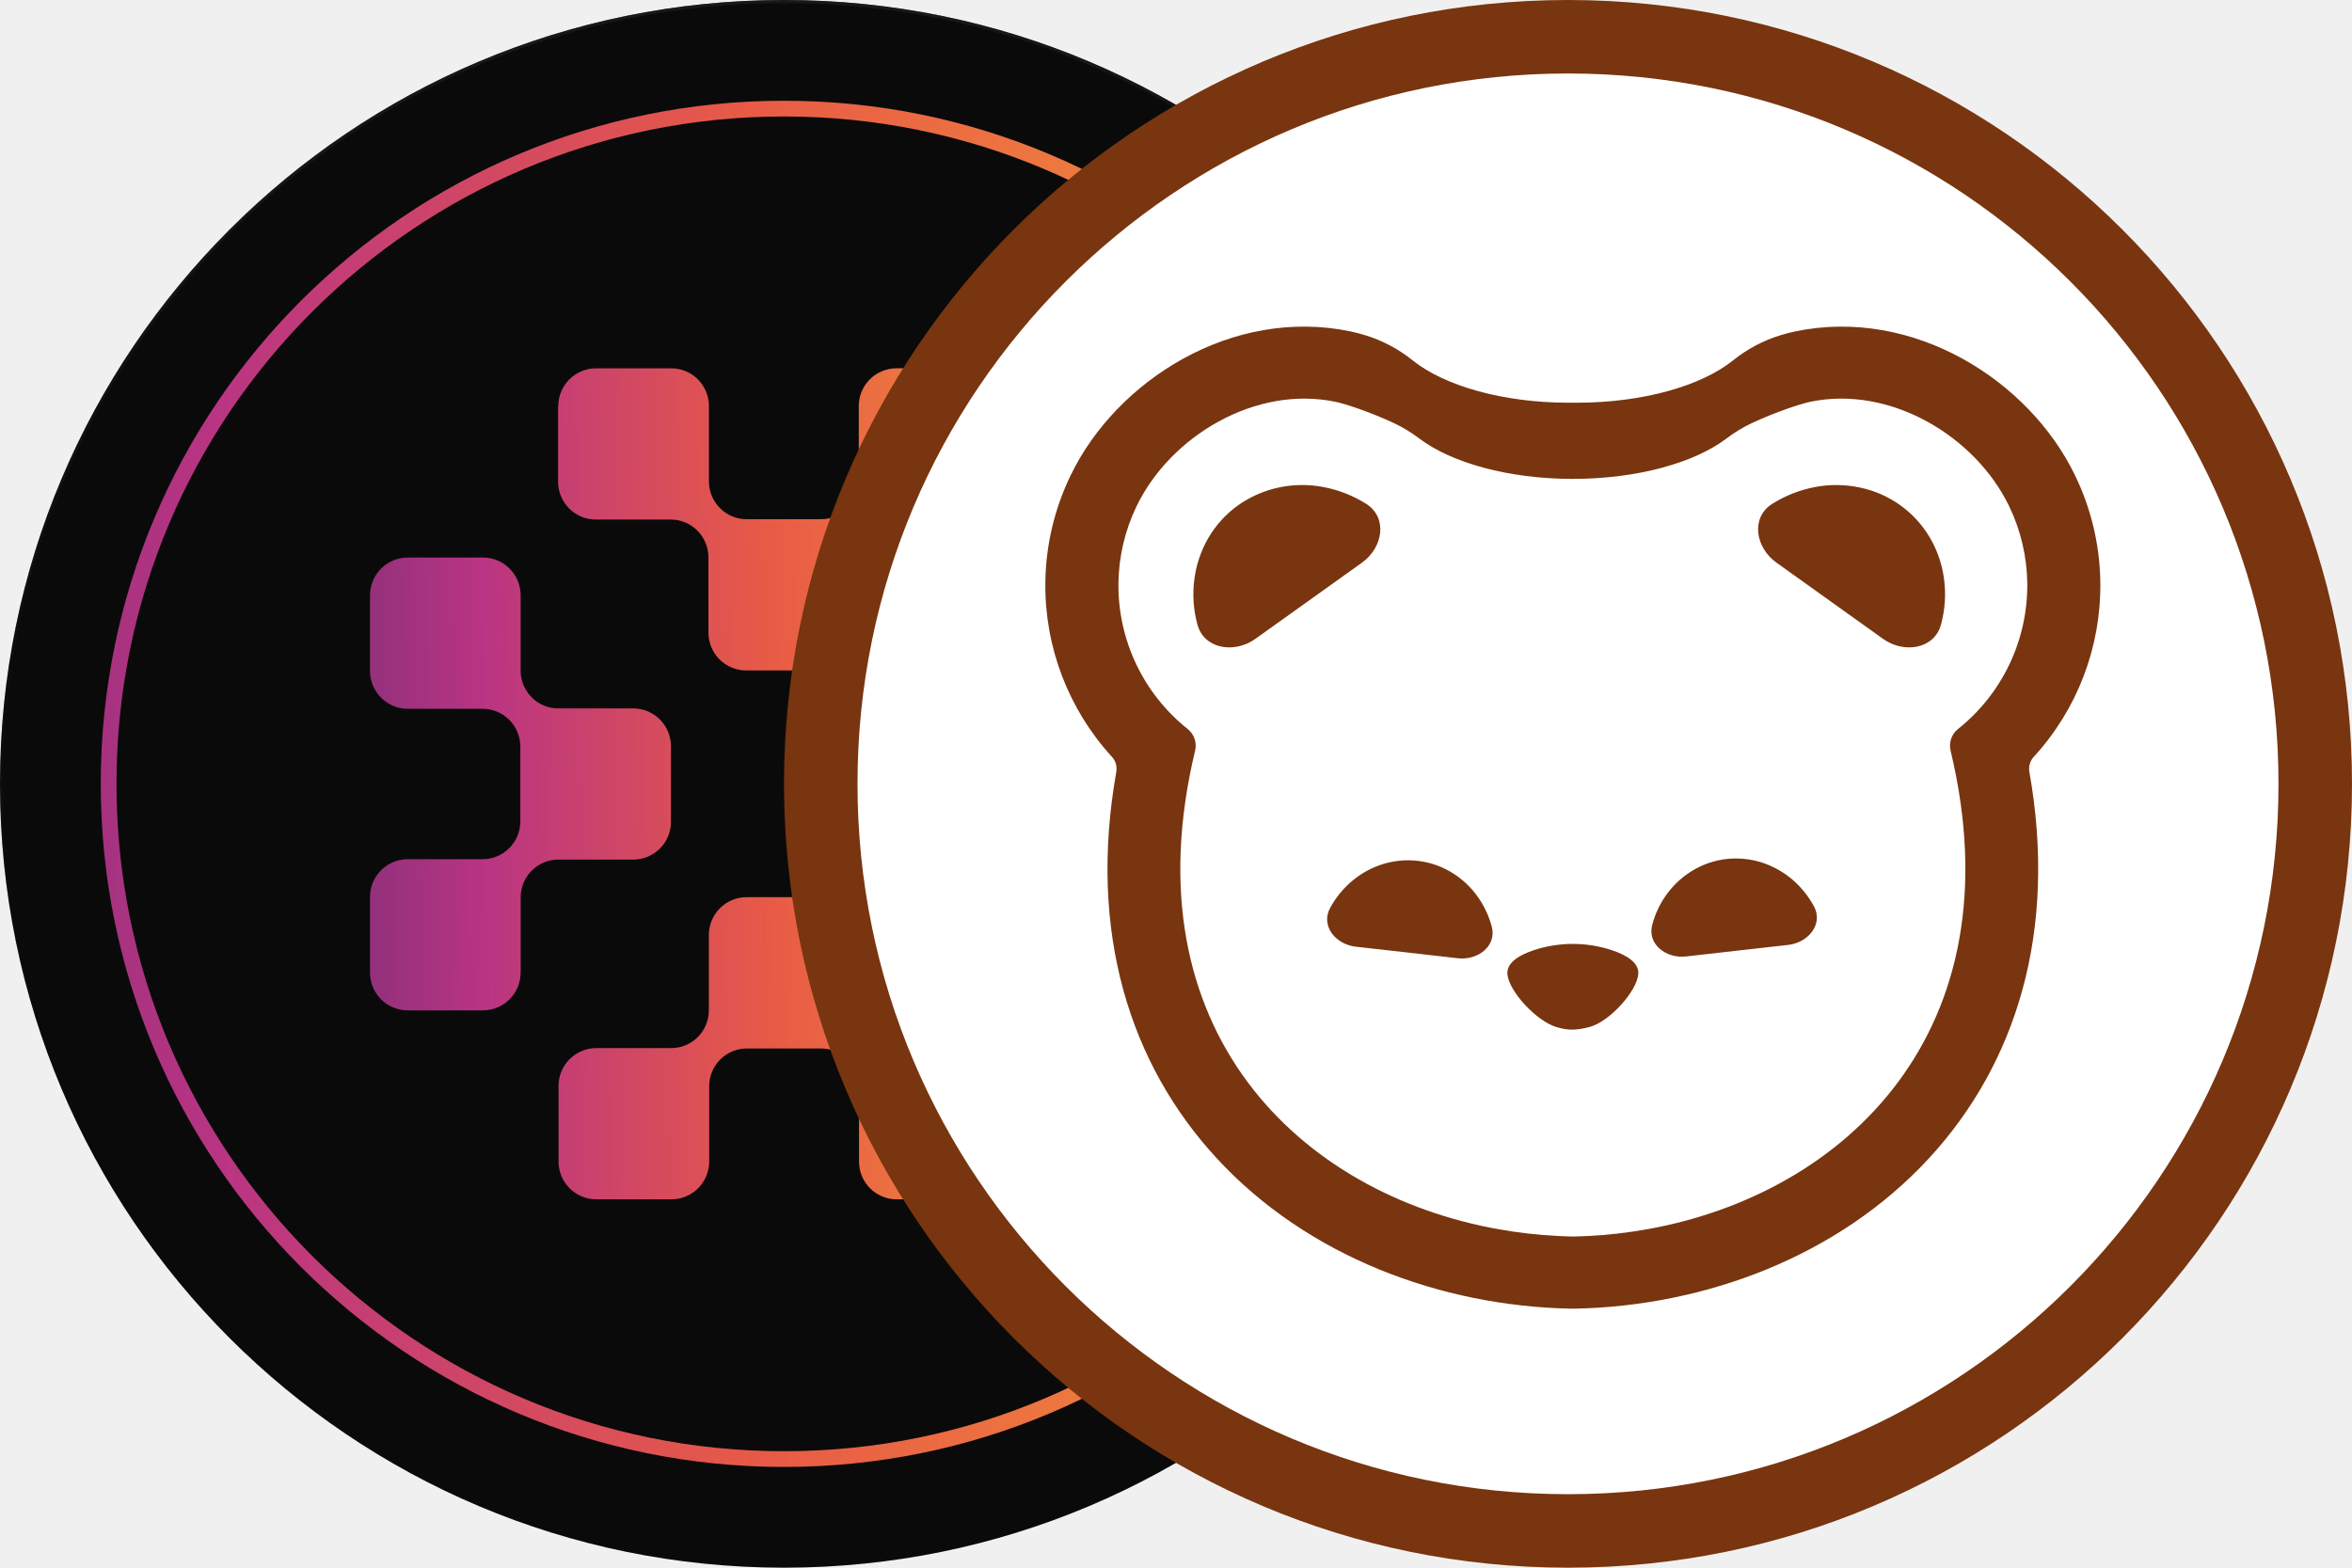
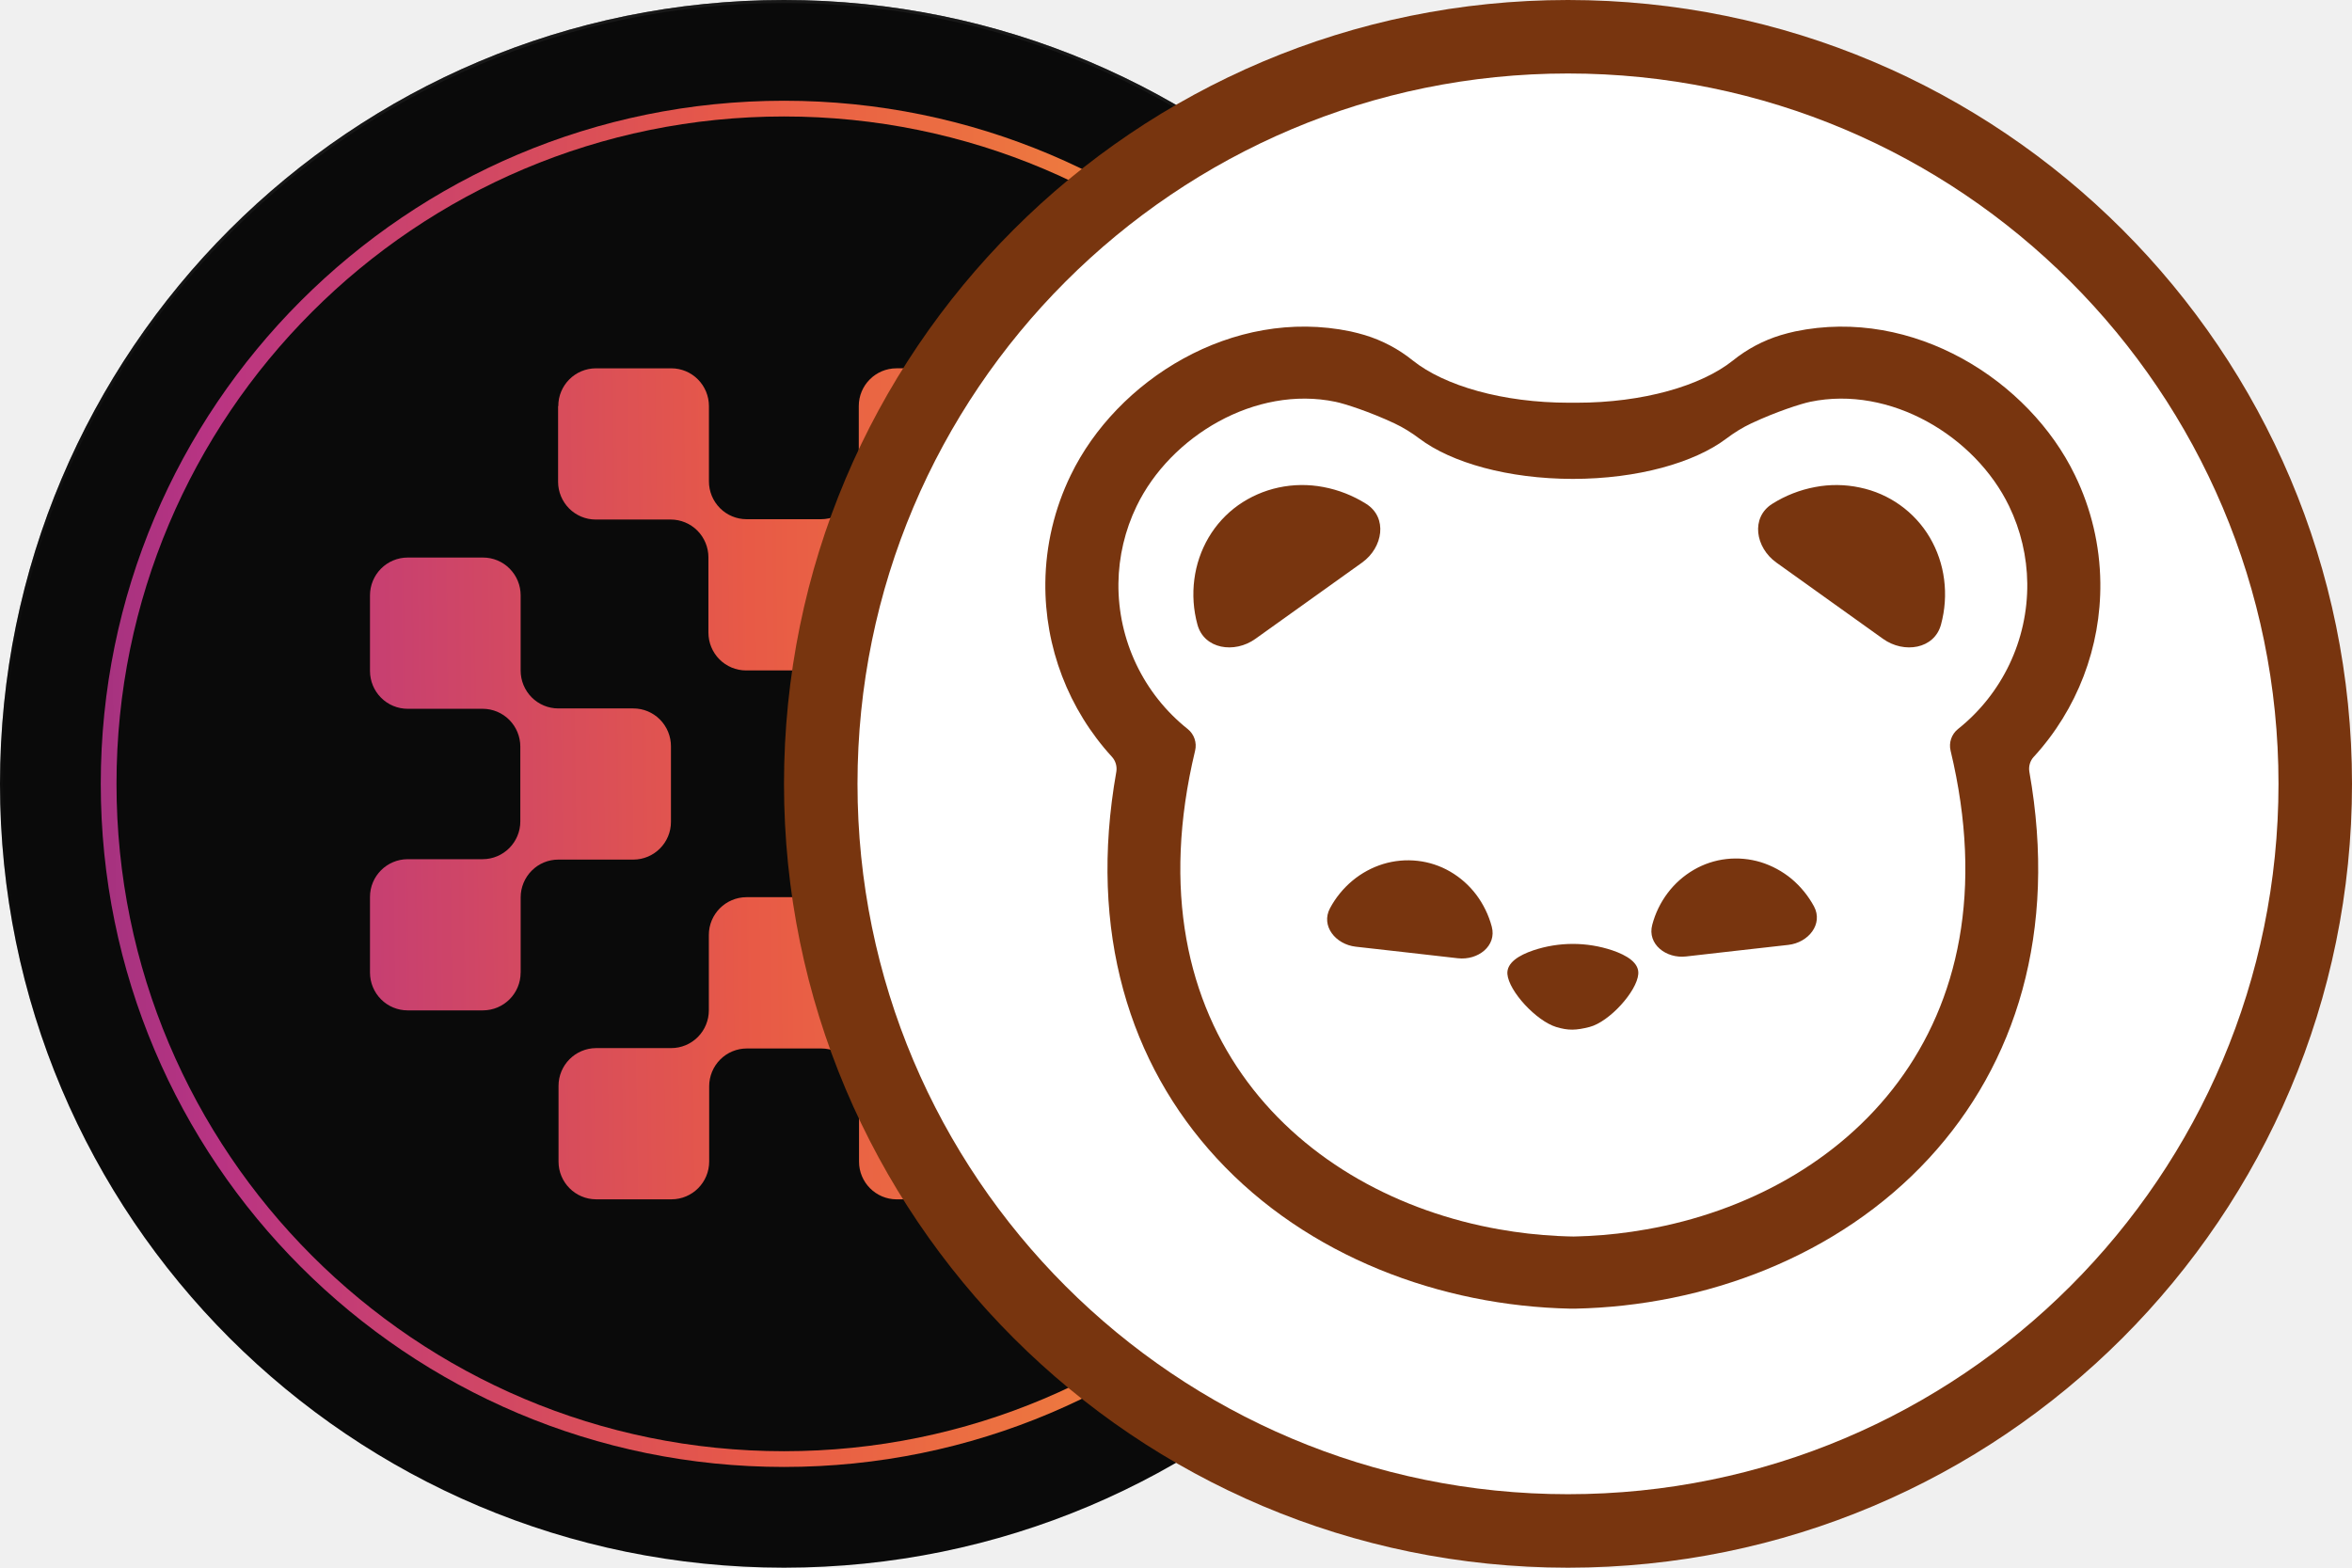
<svg xmlns="http://www.w3.org/2000/svg" viewBox="0 0 192 128">
  <path fill="#0a0a0a" d="M128 64c0 35.348-28.653 64-64 64S0 99.347 0 64 28.653 0 64 0s64 28.653 64 64" />
  <path fill="url(#_ir_a)" d="M127.75 64C127.75 28.793 99.207.25 64 .25S.25 28.793.25 64 28.793 127.75 64 127.75v.25C28.653 128 0 99.347 0 64S28.653 0 64 0s64 28.653 64 64-28.653 64-64 64v-.25c35.207 0 63.75-28.543 63.75-63.75" />
  <path fill="url(#_ir_b)" d="M64 119.775c30.802 0 55.775-24.973 55.775-55.775 0-30.803-24.973-55.775-55.775-55.775C33.197 8.225 8.225 33.197 8.225 64S33.197 119.775 64 119.775" />
  <path fill="#0a0a0a" d="M64 118.49c30.095 0 54.49-24.395 54.49-54.49S94.095 9.51 64 9.51 9.51 33.905 9.51 64 33.905 118.49 64 118.49" />
-   <path fill="url(#a)" d="M45.575 33.158a3.08 3.08 0 0 1 3.072-3.085H54.8a3.06 3.06 0 0 1 2.172.904c.575.578.9 1.363.9 2.18v6.148c0 .818.325 1.602.9 2.182s1.358.905 2.173.905h6.085a3.084 3.084 0 0 0 3.075-3.087v-6.148a3.08 3.08 0 0 1 3.072-3.085h6.148a3.07 3.07 0 0 1 2.175.906c.578.58.9 1.362.9 2.18v6.172c0 .818-.325 1.602-.9 2.183a3.1 3.1 0 0 1-2.175.904h-6.123a3.07 3.07 0 0 0-2.174.905c-.578.58-.9 1.363-.9 2.183v6.148c0 .817-.326 1.602-.9 2.182a3.07 3.07 0 0 1-2.173.905h-6.153a3.06 3.06 0 0 1-2.172-.905 3.1 3.1 0 0 1-.9-2.18v-6.148c0-.817-.325-1.602-.9-2.182a3.07 3.07 0 0 0-2.175-.905H48.63a3.06 3.06 0 0 1-2.172-.905 3.1 3.1 0 0 1-.9-2.18v-6.172h.014v-.005zM42.5 79.411a3.085 3.085 0 0 1-3.072 3.085h-6.153a3.06 3.06 0 0 1-2.172-.904 3.1 3.1 0 0 1-.9-2.18v-6.175a3.084 3.084 0 0 1 3.075-3.085h6.125a3.085 3.085 0 0 0 3.072-3.088v-6.107a3.1 3.1 0 0 0-.9-2.18 3.07 3.07 0 0 0-2.172-.905h-6.125a3.06 3.06 0 0 1-2.173-.905 3.1 3.1 0 0 1-.902-2.183V48.61c0-.818.325-1.602.902-2.182a3.07 3.07 0 0 1 2.173-.905h6.152c.815 0 1.598.324 2.172.904.576.578.9 1.363.9 2.183v6.145c0 .817.325 1.602.9 2.182.578.58 1.358.906 2.173.906H51.7c.815 0 1.597.324 2.172.904s.9 1.363.9 2.18V67.1a3.08 3.08 0 0 1-3.072 3.085h-6.125c-.815 0-1.598.325-2.172.905s-.9 1.362-.9 2.182v-.012 6.15zm39.925 15.43c0 .818-.325 1.603-.9 2.183a3.06 3.06 0 0 1-2.175.902h-6.152a3.08 3.08 0 0 1-3.073-3.085v-6.147a3.085 3.085 0 0 0-3.075-3.087h-6.085c-.815 0-1.598.325-2.173.904-.575.58-.9 1.363-.9 2.18v6.148a3.085 3.085 0 0 1-3.072 3.085h-6.153a3.08 3.08 0 0 1-3.072-3.085v-6.175a3.084 3.084 0 0 1 3.072-3.088h6.126c.815 0 1.597-.325 2.172-.904.577-.58.9-1.363.9-2.183v-6.147a3.084 3.084 0 0 1 3.072-3.088h6.153a3.084 3.084 0 0 1 3.072 3.088v6.147a3.084 3.084 0 0 0 3.073 3.088h6.125c.815 0 1.597.325 2.172.904.576.578.9 1.363.9 2.18v6.176h-.012zM97.8 54.776c0 .818-.325 1.602-.9 2.18a3.07 3.07 0 0 1-2.172.905h-6.125c-.816 0-1.598.325-2.173.905s-.9 1.362-.9 2.18v6.107c0 .818.325 1.603.9 2.183.577.58 1.357.905 2.172.905h6.126c.815 0 1.597.325 2.172.905s.9 1.362.9 2.18V79.4c0 .817-.325 1.602-.9 2.182a3.07 3.07 0 0 1-2.172.906h-6.15a3.06 3.06 0 0 1-2.173-.906 3.1 3.1 0 0 1-.9-2.182v-6.148c0-.817-.325-1.602-.9-2.182a3.1 3.1 0 0 0-2.172-.905h-6.126a3.08 3.08 0 0 1-3.073-3.085v-6.175a3.084 3.084 0 0 1 3.076-3.085h6.125c.815 0 1.597-.325 2.172-.905s.9-1.362.9-2.182v-6.148a3.1 3.1 0 0 1 .9-2.182 3.06 3.06 0 0 1 2.173-.905h6.15c.815 0 1.597.325 2.172.905s.9 1.362.9 2.182v6.19z" />
+   <path fill="url(#_ir_b)" d="M45.575 33.158a3.08 3.08 0 0 1 3.072-3.085H54.8a3.06 3.06 0 0 1 2.172.904c.575.578.9 1.363.9 2.18v6.148c0 .818.325 1.602.9 2.182s1.358.905 2.173.905h6.085a3.084 3.084 0 0 0 3.075-3.087v-6.148a3.08 3.08 0 0 1 3.072-3.085h6.148a3.07 3.07 0 0 1 2.175.906c.578.58.9 1.362.9 2.18v6.172c0 .818-.325 1.602-.9 2.183a3.1 3.1 0 0 1-2.175.904h-6.123a3.07 3.07 0 0 0-2.174.905c-.578.58-.9 1.363-.9 2.183v6.148c0 .817-.326 1.602-.9 2.182a3.07 3.07 0 0 1-2.173.905h-6.153a3.06 3.06 0 0 1-2.172-.905 3.1 3.1 0 0 1-.9-2.18v-6.148c0-.817-.325-1.602-.9-2.182a3.07 3.07 0 0 0-2.175-.905H48.63a3.06 3.06 0 0 1-2.172-.905 3.1 3.1 0 0 1-.9-2.18v-6.172h.014v-.005zM42.5 79.411a3.085 3.085 0 0 1-3.072 3.085h-6.153a3.06 3.06 0 0 1-2.172-.904 3.1 3.1 0 0 1-.9-2.18v-6.175a3.084 3.084 0 0 1 3.075-3.085h6.125a3.085 3.085 0 0 0 3.072-3.088v-6.107a3.1 3.1 0 0 0-.9-2.18 3.07 3.07 0 0 0-2.172-.905h-6.125a3.06 3.06 0 0 1-2.173-.905 3.1 3.1 0 0 1-.902-2.183V48.61c0-.818.325-1.602.902-2.182a3.07 3.07 0 0 1 2.173-.905h6.152c.815 0 1.598.324 2.172.904.576.578.9 1.363.9 2.183v6.145c0 .817.325 1.602.9 2.182.578.58 1.358.906 2.173.906H51.7c.815 0 1.597.324 2.172.904s.9 1.363.9 2.18V67.1a3.08 3.08 0 0 1-3.072 3.085h-6.125c-.815 0-1.598.325-2.172.905s-.9 1.362-.9 2.182v-.012 6.15zm39.925 15.43c0 .818-.325 1.603-.9 2.183a3.06 3.06 0 0 1-2.175.902h-6.152a3.08 3.08 0 0 1-3.073-3.085v-6.147a3.085 3.085 0 0 0-3.075-3.087h-6.085c-.815 0-1.598.325-2.173.904-.575.58-.9 1.363-.9 2.18v6.148a3.085 3.085 0 0 1-3.072 3.085h-6.153a3.08 3.08 0 0 1-3.072-3.085v-6.175a3.084 3.084 0 0 1 3.072-3.088h6.126c.815 0 1.597-.325 2.172-.904.577-.58.9-1.363.9-2.183v-6.147a3.084 3.084 0 0 1 3.072-3.088h6.153a3.084 3.084 0 0 1 3.072 3.088v6.147a3.084 3.084 0 0 0 3.073 3.088h6.125c.815 0 1.597.325 2.172.904.576.578.9 1.363.9 2.18v6.176h-.012zM97.8 54.776c0 .818-.325 1.602-.9 2.18a3.07 3.07 0 0 1-2.172.905h-6.125c-.816 0-1.598.325-2.173.905s-.9 1.362-.9 2.18v6.107c0 .818.325 1.603.9 2.183.577.58 1.357.905 2.172.905h6.126c.815 0 1.597.325 2.172.905s.9 1.362.9 2.18V79.4c0 .817-.325 1.602-.9 2.182a3.07 3.07 0 0 1-2.172.906h-6.15a3.06 3.06 0 0 1-2.173-.906 3.1 3.1 0 0 1-.9-2.182v-6.148c0-.817-.325-1.602-.9-2.182a3.1 3.1 0 0 0-2.172-.905h-6.126a3.08 3.08 0 0 1-3.073-3.085v-6.175a3.084 3.084 0 0 1 3.076-3.085h6.125c.815 0 1.597-.325 2.172-.905s.9-1.362.9-2.182v-6.148a3.1 3.1 0 0 1 .9-2.182 3.06 3.06 0 0 1 2.173-.905h6.15c.815 0 1.597.325 2.172.905s.9 1.362.9 2.182v6.19z" />
  <defs>
    <linearGradient id="_ir_a" x1="64" x2="64" y1="0" y2="128" gradientUnits="userSpaceOnUse">
      <stop stop-color="#272727" stop-opacity=".49" />
      <stop offset="1" stop-opacity="0" />
    </linearGradient>
    <linearGradient id="_ir_b" x1="222.057" x2="-69.995" y1="61.915" y2="65.767" gradientUnits="userSpaceOnUse">
      <stop stop-color="#f8f29c" />
      <stop offset=".17" stop-color="#f6db2a" />
      <stop offset=".33" stop-color="#f4a435" />
      <stop offset=".55" stop-color="#e85a46" />
      <stop offset=".7" stop-color="#b93483" />
      <stop offset=".87" stop-color="#502b6e" />
      <stop offset="1" stop-color="#2a2136" />
    </linearGradient>
-     <linearGradient id="a" x1="147.473" x2="-6.765" y1="62.903" y2="64.93" gradientUnits="userSpaceOnUse">
-       <stop stop-color="#f8f29c" />
-       <stop offset=".17" stop-color="#f6db2a" />
-       <stop offset=".33" stop-color="#f4a435" />
-       <stop offset=".55" stop-color="#e85a46" />
-       <stop offset=".7" stop-color="#b93483" />
-       <stop offset=".87" stop-color="#502b6e" />
-       <stop offset="1" stop-color="#2a2136" />
-     </linearGradient>
  </defs>
  <circle cx="64" cy="64" r="64" fill="#78350f" transform="translate(64)" />
  <circle cx="64" cy="64" r="58" fill="#fff" transform="translate(64)" />
  <path fill="#78350f" d="M111.52 41.136a10 10 0 0 0-3.486-1.37 9.2 9.2 0 0 0-3.668.042 9 9 0 0 0-3.288 1.442 8.6 8.6 0 0 0-2.414 2.634 9 9 0 0 0-1.168 3.424 9.4 9.4 0 0 0 .252 3.682c.538 2.012 3.024 2.396 4.732 1.172l4.352-3.112 4.364-3.12c1.706-1.226 2.104-3.674.324-4.794m46.014 2.748a8.66 8.66 0 0 0-5.702-4.076 9.2 9.2 0 0 0-3.668-.04 10 10 0 0 0-3.488 1.368c-1.78 1.12-1.38 3.568.326 4.792l4.364 3.122 4.352 3.112c1.708 1.224 4.194.84 4.732-1.172a9.4 9.4 0 0 0 .252-3.682 9 9 0 0 0-1.168-3.424M131.63 77.598a10.16 10.16 0 0 0-6.47 0c-1.16.394-2.172 1.006-2.108 1.928.116 1.412 2.36 3.828 3.982 4.326.992.3 1.614.28 2.72 0 1.622-.416 3.878-2.914 3.984-4.326.074-.922-.95-1.532-2.108-1.928m-11.118-4.544a7.2 7.2 0 0 0-2.128-1.888 6.8 6.8 0 0 0-2.666-.88 7 7 0 0 0-2.804.258c-.906.28-1.76.736-2.508 1.36a7.6 7.6 0 0 0-1.834 2.25c-.77 1.44.454 2.956 2.098 3.142l4.152.468 4.184.476c1.644.188 3.192-1.006 2.77-2.582a7.6 7.6 0 0 0-1.264-2.604m25.736-1.298a7.4 7.4 0 0 0-2.51-1.36 7 7 0 0 0-2.802-.258 6.8 6.8 0 0 0-2.666.882 7.2 7.2 0 0 0-2.13 1.888 7.5 7.5 0 0 0-1.264 2.604c-.42 1.576 1.128 2.77 2.76 2.582l4.186-.476 4.16-.468c1.646-.186 2.868-1.7 2.1-3.142a7.8 7.8 0 0 0-1.834-2.252" />
  <path fill="#78350f" d="M166.018 61.8a20.7 20.7 0 0 0 5.438-14.22 20.6 20.6 0 0 0-2.076-8.788c-3.732-7.718-13.174-13.744-22.838-11.732q-.59.13-1.168.302a11.6 11.6 0 0 0-3.92 2.08c-2.582 2.06-7.326 3.44-12.752 3.44h-.616c-5.424 0-10.168-1.384-12.75-3.444a11.6 11.6 0 0 0-3.922-2.078 16 16 0 0 0-1.168-.302c-9.662-2.012-19.104 4.014-22.836 11.732a20.6 20.6 0 0 0-2.076 8.786 20.72 20.72 0 0 0 5.44 14.222 1.46 1.46 0 0 1 .356 1.204c-2.328 13.1 1.108 23.88 8.18 31.554 7.428 8.06 18.324 12.076 28.894 12.294h.382c10.568-.218 21.466-4.232 28.894-12.292 7.072-7.676 10.508-18.454 8.18-31.556a1.45 1.45 0 0 1 .356-1.204zm-6.186-2.272a1.74 1.74 0 0 0-.6 1.764c5.49 22.872-8.62 36.224-24.83 39.086h-.01a38 38 0 0 1-4.732.54c-.094 0-.2.01-.294.01-.296.02-.6.02-.896.032h-.074l-.02-.002h-.054c-.296-.01-.6-.01-.896-.03-.094 0-.2-.012-.296-.012a38 38 0 0 1-4.73-.54h-.012c-16.208-2.86-30.32-16.212-24.828-39.086a1.74 1.74 0 0 0-.6-1.762 15 15 0 0 1-5.66-11.9 14.9 14.9 0 0 1 1.486-6.306c2.76-5.716 9.706-9.876 16.23-8.516.764.156 2.812.82 4.808 1.756.724.34 1.404.764 2.04 1.244 2.616 1.976 7.25 3.29 12.532 3.296 5.284-.004 9.92-1.32 12.534-3.294.636-.48 1.314-.904 2.04-1.244 1.994-.936 4.042-1.6 4.808-1.758 6.522-1.36 13.468 2.8 16.23 8.518a14.9 14.9 0 0 1 1.484 6.306 15 15 0 0 1-5.66 11.898" />
</svg>
